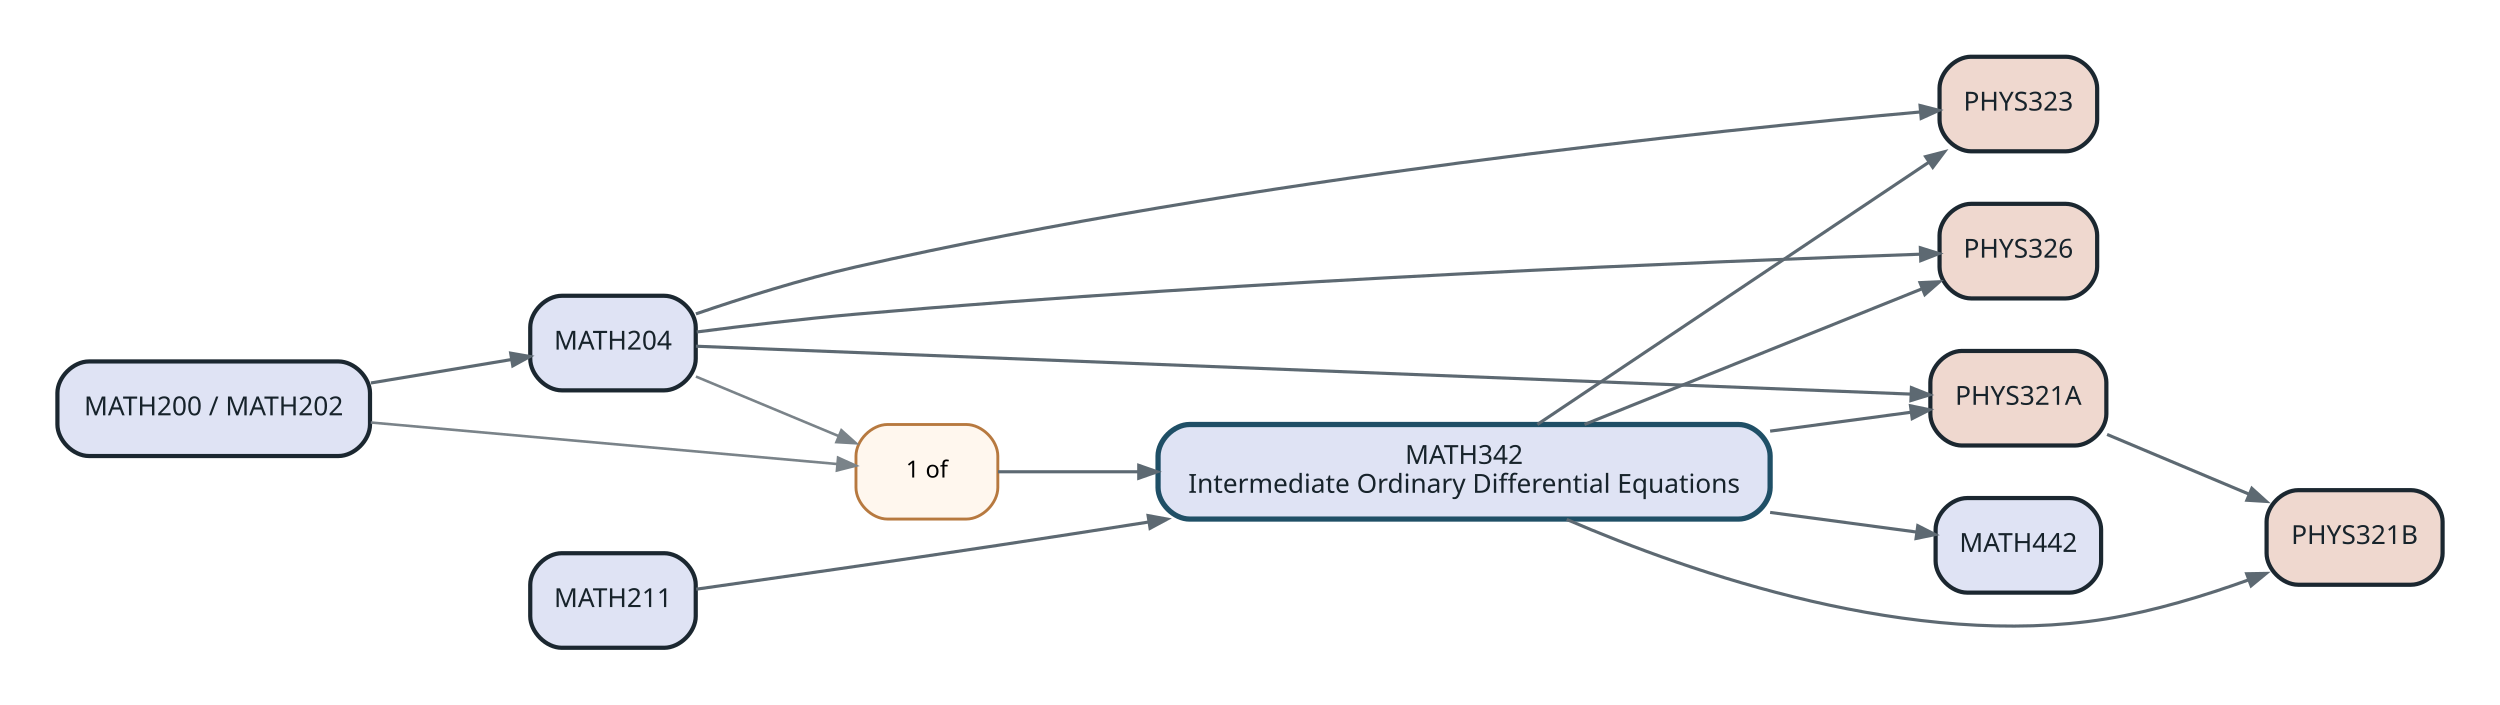
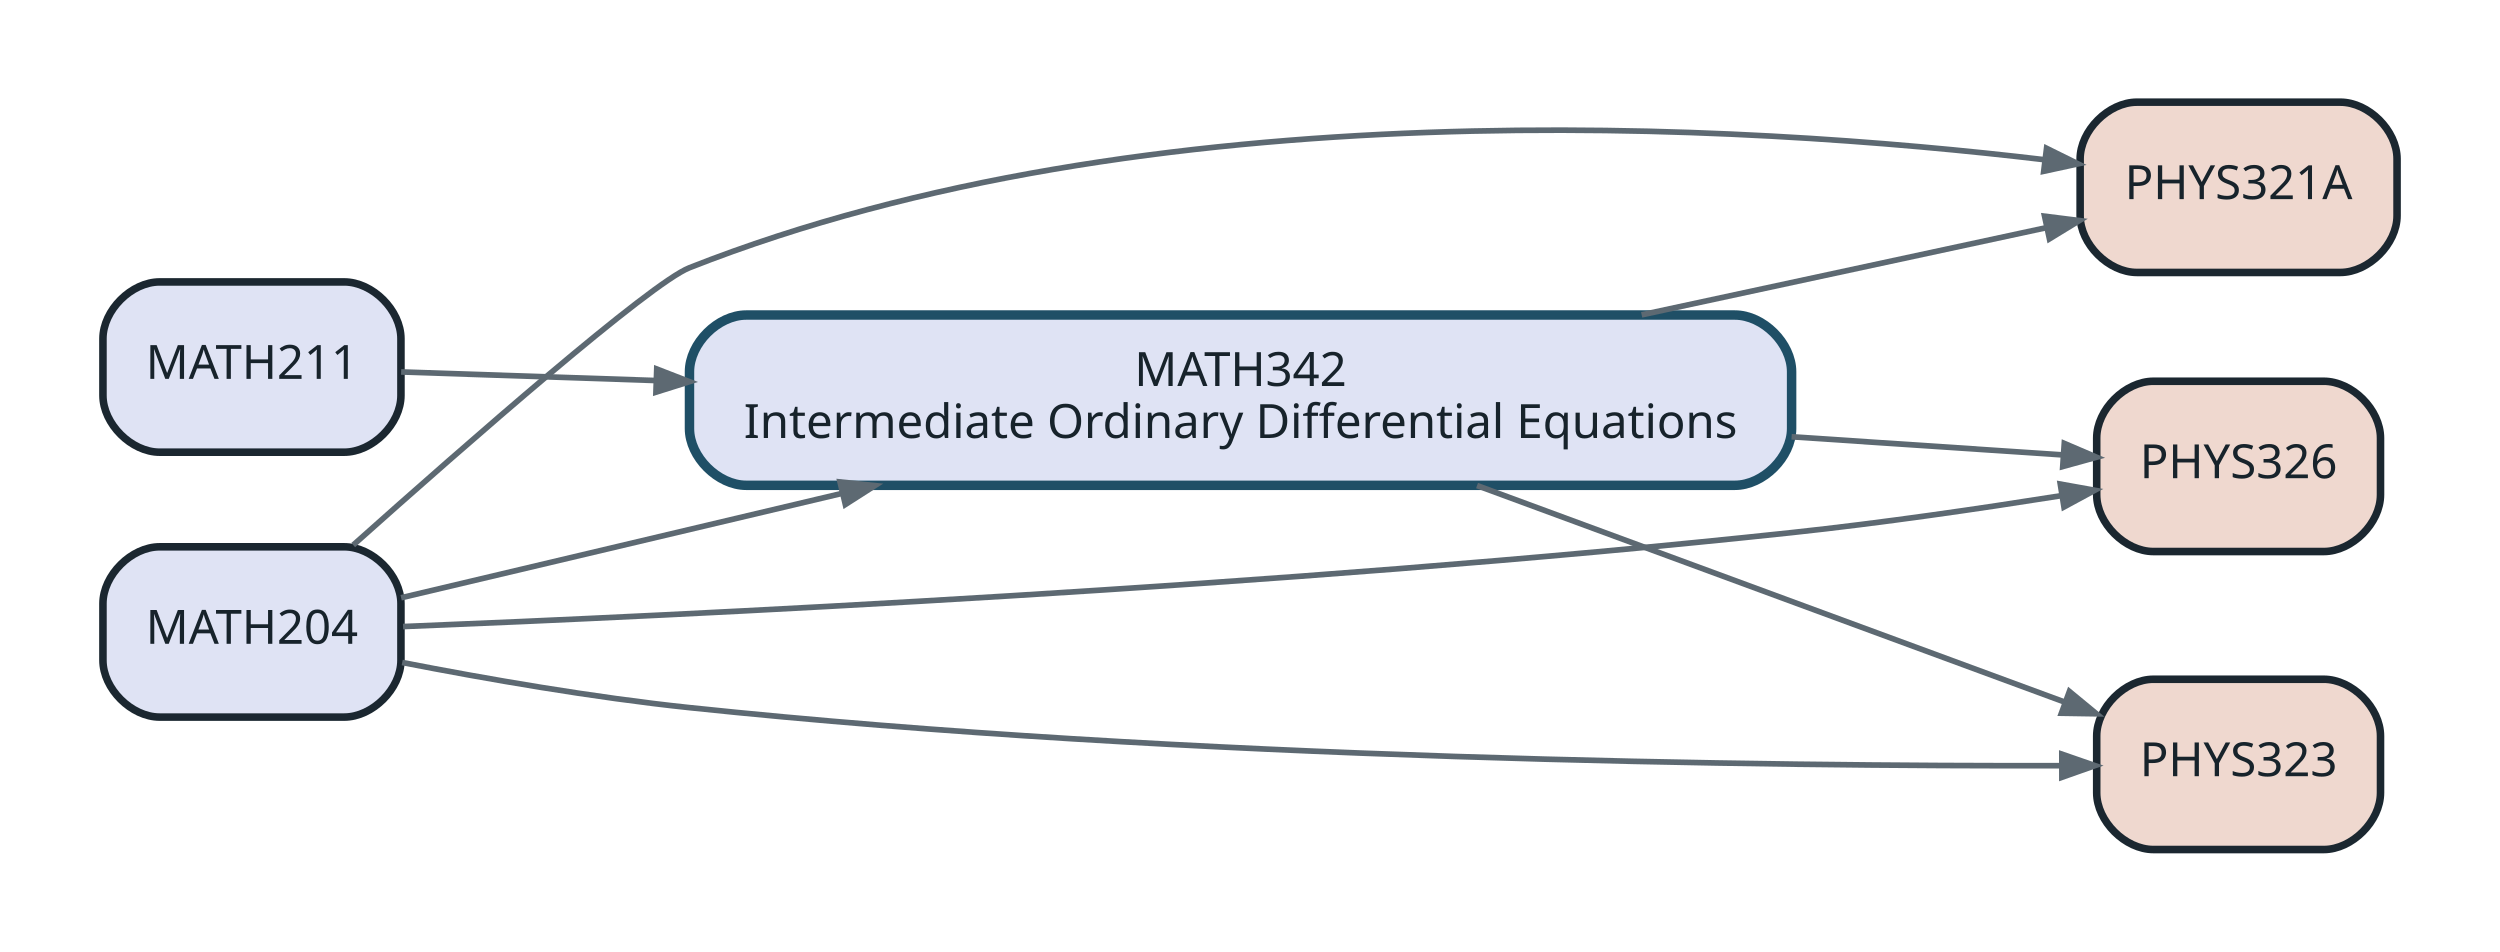
- <svg xmlns="http://www.w3.org/2000/svg" xmlns:xlink="http://www.w3.org/1999/xlink" width="951pt" height="268pt" viewBox="0.00 0.00 951.20 268.20">
-   <g id="graph0" class="graph" transform="scale(1 1) rotate(0) translate(21.6 246.6)">
+ <svg xmlns="http://www.w3.org/2000/svg" xmlns:xlink="http://www.w3.org/1999/xlink" width="528pt" height="201pt" viewBox="0.00 0.00 528.20 201.20">
+   <g id="graph0" class="graph" transform="scale(1 1) rotate(0) translate(21.6 179.6)">
    <g id="node1" class="node">
      <g id="a_node1">
-         <a xlink:href="../../../courses/MATH200.html" xlink:title="Equivalent or cross-listed: MATH200: Calculus III | MATH202: Intermediate Calculus for CSC and EOS" target="_top">
-           <path fill="#dfe3f4" stroke="#1b2730" stroke-width="1.6" d="M107,-109C107,-109 12,-109 12,-109 6,-109 0,-103 0,-97 0,-97 0,-85 0,-85 0,-79 6,-73 12,-73 12,-73 107,-73 107,-73 113,-73 119,-79 119,-85 119,-85 119,-97 119,-97 119,-103 113,-109 107,-109" />
-           <text text-anchor="middle" x="59.5" y="-88.5" font-family="Avenir Next" font-size="10.00" fill="#17232b">MATH200 / MATH202</text>
+         <a xlink:href="../../../courses/MATH204.html" xlink:title="MATH204: Calculus IV" target="_top">
+           <path fill="#dfe3f4" stroke="#1b2730" stroke-width="1.6" d="M51,-64C51,-64 12,-64 12,-64 6,-64 0,-58 0,-52 0,-52 0,-40 0,-40 0,-34 6,-28 12,-28 12,-28 51,-28 51,-28 57,-28 63,-34 63,-40 63,-40 63,-52 63,-52 63,-58 57,-64 51,-64" />
+           <text text-anchor="middle" x="31.5" y="-43.5" font-family="Avenir Next" font-size="10.00" fill="#17232b">MATH204</text>
        </a>
      </g>
    </g>
+     <g id="node3" class="node">
+       <g id="a_node3">
+         <a xlink:href="../../../courses/MATH342.html" xlink:title="MATH342: Intermediate Ordinary Differential Equations" target="_top">
+           <path fill="#dfe3f4" stroke="#1f4f66" stroke-width="2" d="M345,-113C345,-113 136,-113 136,-113 130,-113 124,-107 124,-101 124,-101 124,-89 124,-89 124,-83 130,-77 136,-77 136,-77 345,-77 345,-77 351,-77 357,-83 357,-89 357,-89 357,-101 357,-101 357,-107 351,-113 345,-113" />
+           <text text-anchor="middle" x="240.5" y="-98" font-family="Avenir Next" font-size="10.00" fill="#17232b">MATH342</text>
+           <text text-anchor="middle" x="240.5" y="-87" font-family="Avenir Next" font-size="10.00" fill="#17232b">Intermediate Ordinary Differential Equations</text>
+         </a>
+       </g>
+     </g>
+     <g id="edge2" class="edge">
+       <path fill="none" stroke="#5d6972" stroke-width="1.2" d="M63.04,-53.23C87.61,-59.05 123.34,-67.5 156.23,-75.29" />
+       <polygon fill="#5d6972" stroke="#5d6972" stroke-width="1.2" points="155.83,-77.71 163.2,-76.94 156.95,-72.94 155.83,-77.71" />
+     </g>
+     <g id="node4" class="node">
+       <g id="a_node4">
+         <a xlink:href="../../../courses/PHYS321A.html" xlink:title="PHYS321A: Classical Mechanics I" target="_top">
+           <path fill="#efd8cf" stroke="#1b2730" stroke-width="1.6" d="M473,-158C473,-158 430,-158 430,-158 424,-158 418,-152 418,-146 418,-146 418,-134 418,-134 418,-128 424,-122 430,-122 430,-122 473,-122 473,-122 479,-122 485,-128 485,-134 485,-134 485,-146 485,-146 485,-152 479,-158 473,-158" />
+           <text text-anchor="middle" x="451.5" y="-137.5" font-family="Avenir Next" font-size="10.00" fill="#17232b">PHYS321A</text>
+         </a>
+       </g>
+     </g>
+     <g id="edge3" class="edge">
+       <path fill="none" stroke="#5d6972" stroke-width="1.2" d="M52.91,-64.37C77.25,-86.09 115.7,-119.72 124,-123 221.11,-161.31 347.2,-153.35 410.51,-145.83" />
+       <polygon fill="#5d6972" stroke="#5d6972" stroke-width="1.2" points="410.9,-148.25 417.55,-144.96 410.3,-143.39 410.9,-148.25" />
+     </g>
+     <g id="node5" class="node">
+       <g id="a_node5">
+         <a xlink:href="../../../courses/PHYS323.html" xlink:title="PHYS323: Quantum Mechanics I" target="_top">
+           <path fill="#efd8cf" stroke="#1b2730" stroke-width="1.6" d="M469.5,-36C469.5,-36 433.5,-36 433.5,-36 427.5,-36 421.5,-30 421.5,-24 421.5,-24 421.5,-12 421.5,-12 421.5,-6 427.5,0 433.5,0 433.5,0 469.5,0 469.5,0 475.5,0 481.5,-6 481.5,-12 481.5,-12 481.5,-24 481.5,-24 481.5,-30 475.5,-36 469.5,-36" />
+           <text text-anchor="middle" x="451.5" y="-15.5" font-family="Avenir Next" font-size="10.00" fill="#17232b">PHYS323</text>
+         </a>
+       </g>
+     </g>
+     <g id="edge5" class="edge">
+       <path fill="none" stroke="#5d6972" stroke-width="1.2" d="M63.27,-39.54C80.95,-36.1 103.63,-32.14 124,-30 228.89,-18.95 353.66,-17.62 414.09,-17.72" />
+       <polygon fill="#5d6972" stroke="#5d6972" stroke-width="1.2" points="414.13,-20.17 421.14,-17.74 414.14,-15.27 414.13,-20.17" />
+     </g>
+     <g id="node6" class="node">
+       <g id="a_node6">
+         <a xlink:href="../../../courses/PHYS326.html" xlink:title="PHYS326: Electricity and Magnetism" target="_top">
+           <path fill="#efd8cf" stroke="#1b2730" stroke-width="1.6" d="M469.5,-99C469.5,-99 433.5,-99 433.5,-99 427.5,-99 421.5,-93 421.5,-87 421.5,-87 421.5,-75 421.5,-75 421.5,-69 427.5,-63 433.5,-63 433.5,-63 469.5,-63 469.5,-63 475.5,-63 481.5,-69 481.5,-75 481.5,-75 481.5,-87 481.5,-87 481.5,-93 475.5,-99 469.5,-99" />
+           <text text-anchor="middle" x="451.5" y="-78.5" font-family="Avenir Next" font-size="10.00" fill="#17232b">PHYS326</text>
+         </a>
+       </g>
+     </g>
+     <g id="edge7" class="edge">
+       <path fill="none" stroke="#5d6972" stroke-width="1.2" d="M63.45,-47.14C121.25,-49.45 249.5,-55.49 357,-67 375.85,-69.02 396.72,-72.06 413.96,-74.8" />
+       <polygon fill="#5d6972" stroke="#5d6972" stroke-width="1.2" points="413.8,-77.26 421.1,-75.95 414.58,-72.42 413.8,-77.26" />
+     </g>
    <g id="node2" class="node">
      <g id="a_node2">
-         <a xlink:href="../../../courses/MATH204.html" xlink:title="MATH204: Calculus IV" target="_top">
-           <path fill="#dfe3f4" stroke="#1b2730" stroke-width="1.6" d="M231,-134C231,-134 192,-134 192,-134 186,-134 180,-128 180,-122 180,-122 180,-110 180,-110 180,-104 186,-98 192,-98 192,-98 231,-98 231,-98 237,-98 243,-104 243,-110 243,-110 243,-122 243,-122 243,-128 237,-134 231,-134" />
-           <text text-anchor="middle" x="211.5" y="-113.5" font-family="Avenir Next" font-size="10.00" fill="#17232b">MATH204</text>
+         <a xlink:href="../../../courses/MATH211.html" xlink:title="MATH211: Matrix Algebra I" target="_top">
+           <path fill="#dfe3f4" stroke="#1b2730" stroke-width="1.6" d="M51,-120C51,-120 12,-120 12,-120 6,-120 0,-114 0,-108 0,-108 0,-96 0,-96 0,-90 6,-84 12,-84 12,-84 51,-84 51,-84 57,-84 63,-90 63,-96 63,-96 63,-108 63,-108 63,-114 57,-120 51,-120" />
+           <text text-anchor="middle" x="31.5" y="-99.5" font-family="Avenir Next" font-size="10.00" fill="#17232b">MATH211</text>
        </a>
      </g>
    </g>
    <g id="edge1" class="edge">
-       <path fill="none" stroke="#5d6972" stroke-width="1.2" d="M119.35,-100.81C137.29,-103.8 156.52,-107 172.67,-109.7" />
-       <polygon fill="#5d6972" stroke="#5d6972" stroke-width="1.2" points="172.55,-112.16 179.86,-110.89 173.36,-107.33 172.55,-112.16" />
-     </g>
-     <g id="node10" class="node">
-       <path fill="#fff7ee" stroke="#b7793f" stroke-width="1.1" d="M346,-85C346,-85 316,-85 316,-85 310,-85 304,-79 304,-73 304,-73 304,-61 304,-61 304,-55 310,-49 316,-49 316,-49 346,-49 346,-49 352,-49 358,-55 358,-61 358,-61 358,-73 358,-73 358,-79 352,-85 346,-85" />
-       <text text-anchor="middle" x="331" y="-64.8" font-family="Avenir Next" font-size="9.00">1 of</text>
-     </g>
-     <g id="edge2" class="edge">
-       <path fill="none" stroke="#7a8389" d="M119.31,-85.76C173.74,-80.92 252.71,-73.88 296.89,-69.95" />
-       <polygon fill="#7a8389" stroke="#7a8389" points="297.18,-72.38 303.94,-69.32 296.75,-67.5 297.18,-72.38" />
-     </g>
-     <g id="node6" class="node">
-       <g id="a_node6">
-         <a xlink:href="../../../courses/PHYS321A.html" xlink:title="PHYS321A: Classical Mechanics I" target="_top">
-           <path fill="#efd8cf" stroke="#1b2730" stroke-width="1.6" d="M768,-113C768,-113 725,-113 725,-113 719,-113 713,-107 713,-101 713,-101 713,-89 713,-89 713,-83 719,-77 725,-77 725,-77 768,-77 768,-77 774,-77 780,-83 780,-89 780,-89 780,-101 780,-101 780,-107 774,-113 768,-113" />
-           <text text-anchor="middle" x="746.5" y="-92.5" font-family="Avenir Next" font-size="10.00" fill="#17232b">PHYS321A</text>
-         </a>
-       </g>
-     </g>
-     <g id="edge7" class="edge">
-       <path fill="none" stroke="#5d6972" stroke-width="1.2" d="M243.07,-114.8C334.12,-111.21 603.51,-100.59 705.64,-96.57" />
-       <polygon fill="#5d6972" stroke="#5d6972" stroke-width="1.2" points="705.8,-99.02 712.7,-96.29 705.6,-94.12 705.8,-99.02" />
-     </g>
-     <g id="node7" class="node">
-       <g id="a_node7">
-         <a xlink:href="../../../courses/PHYS323.html" xlink:title="PHYS323: Quantum Mechanics I" target="_top">
-           <path fill="#efd8cf" stroke="#1b2730" stroke-width="1.6" d="M764.5,-225C764.5,-225 728.5,-225 728.5,-225 722.5,-225 716.5,-219 716.5,-213 716.5,-213 716.5,-201 716.5,-201 716.5,-195 722.5,-189 728.5,-189 728.5,-189 764.5,-189 764.5,-189 770.5,-189 776.5,-195 776.5,-201 776.5,-201 776.5,-213 776.5,-213 776.5,-219 770.5,-225 764.5,-225" />
-           <text text-anchor="middle" x="746.5" y="-204.5" font-family="Avenir Next" font-size="10.00" fill="#17232b">PHYS323</text>
-         </a>
-       </g>
-     </g>
-     <g id="edge11" class="edge">
-       <path fill="none" stroke="#5d6972" stroke-width="1.2" d="M243.06,-127.1C260.68,-133.14 283.36,-140.31 304,-145 452.44,-178.7 633.35,-197.21 709.25,-203.98" />
-       <polygon fill="#5d6972" stroke="#5d6972" stroke-width="1.2" points="709.08,-206.43 716.27,-204.6 709.51,-201.54 709.08,-206.43" />
-     </g>
-     <g id="node8" class="node">
-       <g id="a_node8">
-         <a xlink:href="../../../courses/PHYS326.html" xlink:title="PHYS326: Electricity and Magnetism" target="_top">
-           <path fill="#efd8cf" stroke="#1b2730" stroke-width="1.6" d="M764.5,-169C764.5,-169 728.5,-169 728.5,-169 722.5,-169 716.5,-163 716.5,-157 716.5,-157 716.5,-145 716.5,-145 716.5,-139 722.5,-133 728.5,-133 728.5,-133 764.5,-133 764.5,-133 770.5,-133 776.5,-139 776.5,-145 776.5,-145 776.5,-157 776.5,-157 776.5,-163 770.5,-169 764.5,-169" />
-           <text text-anchor="middle" x="746.5" y="-148.5" font-family="Avenir Next" font-size="10.00" fill="#17232b">PHYS326</text>
-         </a>
-       </g>
-     </g>
-     <g id="edge13" class="edge">
-       <path fill="none" stroke="#5d6972" stroke-width="1.2" d="M243.37,-120.22C261.08,-122.51 283.76,-125.23 304,-127 453.9,-140.07 633.09,-147.2 708.83,-149.82" />
-       <polygon fill="#5d6972" stroke="#5d6972" stroke-width="1.2" points="709.19,-152.28 716.26,-150.07 709.35,-147.38 709.19,-152.28" />
-     </g>
-     <g id="edge3" class="edge">
-       <path fill="none" stroke="#7a8389" d="M243.07,-103.25C259.75,-96.29 280.42,-87.68 297.41,-80.59" />
-       <polygon fill="#7a8389" stroke="#7a8389" points="298.45,-82.81 303.97,-77.86 296.56,-78.29 298.45,-82.81" />
-     </g>
-     <g id="node3" class="node">
-       <g id="a_node3">
-         <a xlink:href="../../../courses/MATH211.html" xlink:title="MATH211: Matrix Algebra I" target="_top">
-           <path fill="#dfe3f4" stroke="#1b2730" stroke-width="1.6" d="M231,-36C231,-36 192,-36 192,-36 186,-36 180,-30 180,-24 180,-24 180,-12 180,-12 180,-6 186,0 192,0 192,0 231,0 231,0 237,0 243,-6 243,-12 243,-12 243,-24 243,-24 243,-30 237,-36 231,-36" />
-           <text text-anchor="middle" x="211.5" y="-15.5" font-family="Avenir Next" font-size="10.00" fill="#17232b">MATH211</text>
-         </a>
-       </g>
-     </g>
-     <g id="node4" class="node">
-       <g id="a_node4">
-         <a xlink:href="../../../courses/MATH342.html" xlink:title="MATH342: Intermediate Ordinary Differential Equations" target="_top">
-           <path fill="#dfe3f4" stroke="#1f4f66" stroke-width="2" d="M640,-85C640,-85 431,-85 431,-85 425,-85 419,-79 419,-73 419,-73 419,-61 419,-61 419,-55 425,-49 431,-49 431,-49 640,-49 640,-49 646,-49 652,-55 652,-61 652,-61 652,-73 652,-73 652,-79 646,-85 640,-85" />
-           <text text-anchor="middle" x="535.5" y="-70" font-family="Avenir Next" font-size="10.00" fill="#17232b">MATH342</text>
-           <text text-anchor="middle" x="535.5" y="-59" font-family="Avenir Next" font-size="10.00" fill="#17232b">Intermediate Ordinary Differential Equations</text>
-         </a>
-       </g>
+       <path fill="none" stroke="#5d6972" stroke-width="1.2" d="M63.04,-100.97C77.93,-100.46 96.92,-99.82 116.89,-99.15" />
+       <polygon fill="#5d6972" stroke="#5d6972" stroke-width="1.2" points="117.08,-101.59 123.99,-98.91 116.91,-96.69 117.08,-101.59" />
    </g>
    <g id="edge4" class="edge">
-       <path fill="none" stroke="#5d6972" stroke-width="1.2" d="M243.17,-22.3C272.63,-26.46 318.38,-33 358,-39 376.58,-41.81 396.24,-44.86 415.44,-47.88" />
-       <polygon fill="#5d6972" stroke="#5d6972" stroke-width="1.2" points="415.2,-50.32 422.49,-48.99 415.96,-45.48 415.2,-50.32" />
-     </g>
-     <g id="node5" class="node">
-       <g id="a_node5">
-         <a xlink:href="../../../courses/MATH442.html" xlink:title="MATH442: Advanced Ordinary Differential Equations" target="_top">
-           <path fill="#dfe3f4" stroke="#1b2730" stroke-width="1.6" d="M766,-57C766,-57 727,-57 727,-57 721,-57 715,-51 715,-45 715,-45 715,-33 715,-33 715,-27 721,-21 727,-21 727,-21 766,-21 766,-21 772,-21 778,-27 778,-33 778,-33 778,-45 778,-45 778,-51 772,-57 766,-57" />
-           <text text-anchor="middle" x="746.5" y="-36.5" font-family="Avenir Next" font-size="10.00" fill="#17232b">MATH442</text>
-         </a>
-       </g>
+       <path fill="none" stroke="#5d6972" stroke-width="1.2" d="M325.3,-113.04C354.87,-119.41 386.73,-126.27 410.91,-131.48" />
+       <polygon fill="#5d6972" stroke="#5d6972" stroke-width="1.2" points="410.48,-133.89 417.84,-132.97 411.51,-129.1 410.48,-133.89" />
    </g>
    <g id="edge6" class="edge">
-       <path fill="none" stroke="#5d6972" stroke-width="1.2" d="M652,-51.53C672.14,-48.83 691.73,-46.2 707.73,-44.06" />
-       <polygon fill="#5d6972" stroke="#5d6972" stroke-width="1.2" points="708.21,-46.47 714.82,-43.11 707.56,-41.61 708.21,-46.47" />
+       <path fill="none" stroke="#5d6972" stroke-width="1.2" d="M290.5,-76.95C328.62,-62.9 380.62,-43.75 414.85,-31.13" />
+       <polygon fill="#5d6972" stroke="#5d6972" stroke-width="1.2" points="415.73,-33.42 421.45,-28.7 414.04,-28.82 415.73,-33.42" />
    </g>
    <g id="edge8" class="edge">
-       <path fill="none" stroke="#5d6972" stroke-width="1.2" d="M652,-82.47C671.32,-85.06 690.14,-87.58 705.76,-89.68" />
-       <polygon fill="#5d6972" stroke="#5d6972" stroke-width="1.2" points="705.44,-92.11 712.71,-90.61 706.09,-87.25 705.44,-92.11" />
-     </g>
-     <g id="edge12" class="edge">
-       <path fill="none" stroke="#5d6972" stroke-width="1.2" d="M563.4,-85.02C601.54,-110.57 671.29,-157.29 712.51,-184.9" />
-       <polygon fill="#5d6972" stroke="#5d6972" stroke-width="1.2" points="711.2,-186.97 718.38,-188.83 713.92,-182.9 711.2,-186.97" />
-     </g>
-     <g id="edge14" class="edge">
-       <path fill="none" stroke="#5d6972" stroke-width="1.2" d="M581.34,-85.02C619.68,-100.43 674.14,-122.32 709.65,-136.59" />
-       <polygon fill="#5d6972" stroke="#5d6972" stroke-width="1.2" points="709.07,-139 716.48,-139.34 710.9,-134.45 709.07,-139" />
-     </g>
-     <g id="node9" class="node">
-       <g id="a_node9">
-         <a xlink:href="../../../courses/PHYS321B.html" xlink:title="PHYS321B: Classical Mechanics II" target="_top">
-           <path fill="#efd8cf" stroke="#1b2730" stroke-width="1.6" d="M896,-60C896,-60 853,-60 853,-60 847,-60 841,-54 841,-48 841,-48 841,-36 841,-36 841,-30 847,-24 853,-24 853,-24 896,-24 896,-24 902,-24 908,-30 908,-36 908,-36 908,-48 908,-48 908,-54 902,-60 896,-60" />
-           <text text-anchor="middle" x="874.5" y="-39.5" font-family="Avenir Next" font-size="10.00" fill="#17232b">PHYS321B</text>
-         </a>
-       </g>
-     </g>
-     <g id="edge10" class="edge">
-       <path fill="none" stroke="#5d6972" stroke-width="1.2" d="M574.57,-48.85C622.24,-28.3 706.56,0.86 780,-11 798.17,-13.93 817.59,-19.88 833.99,-25.79" />
-       <polygon fill="#5d6972" stroke="#5d6972" stroke-width="1.2" points="833.41,-28.18 840.83,-28.31 835.11,-23.59 833.41,-28.18" />
-     </g>
-     <g id="edge9" class="edge">
-       <path fill="none" stroke="#5d6972" stroke-width="1.2" d="M780.28,-81.21C796.76,-74.28 816.85,-65.83 834.16,-58.55" />
-       <polygon fill="#5d6972" stroke="#5d6972" stroke-width="1.2" points="835.39,-60.69 840.89,-55.72 833.49,-56.17 835.39,-60.69" />
-     </g>
-     <g id="edge5" class="edge">
-       <path fill="none" stroke="#5d6972" stroke-width="1.2" d="M358.06,-67C372.39,-67 391.33,-67 411.48,-67" />
-       <polygon fill="#5d6972" stroke="#5d6972" stroke-width="1.2" points="411.65,-69.45 418.65,-67 411.65,-64.55 411.65,-69.45" />
+       <path fill="none" stroke="#5d6972" stroke-width="1.2" d="M357,-87.26C377.8,-85.87 398,-84.52 414.28,-83.43" />
+       <polygon fill="#5d6972" stroke="#5d6972" stroke-width="1.2" points="414.65,-85.86 421.47,-82.94 414.32,-80.97 414.65,-85.86" />
    </g>
  </g>
</svg>
